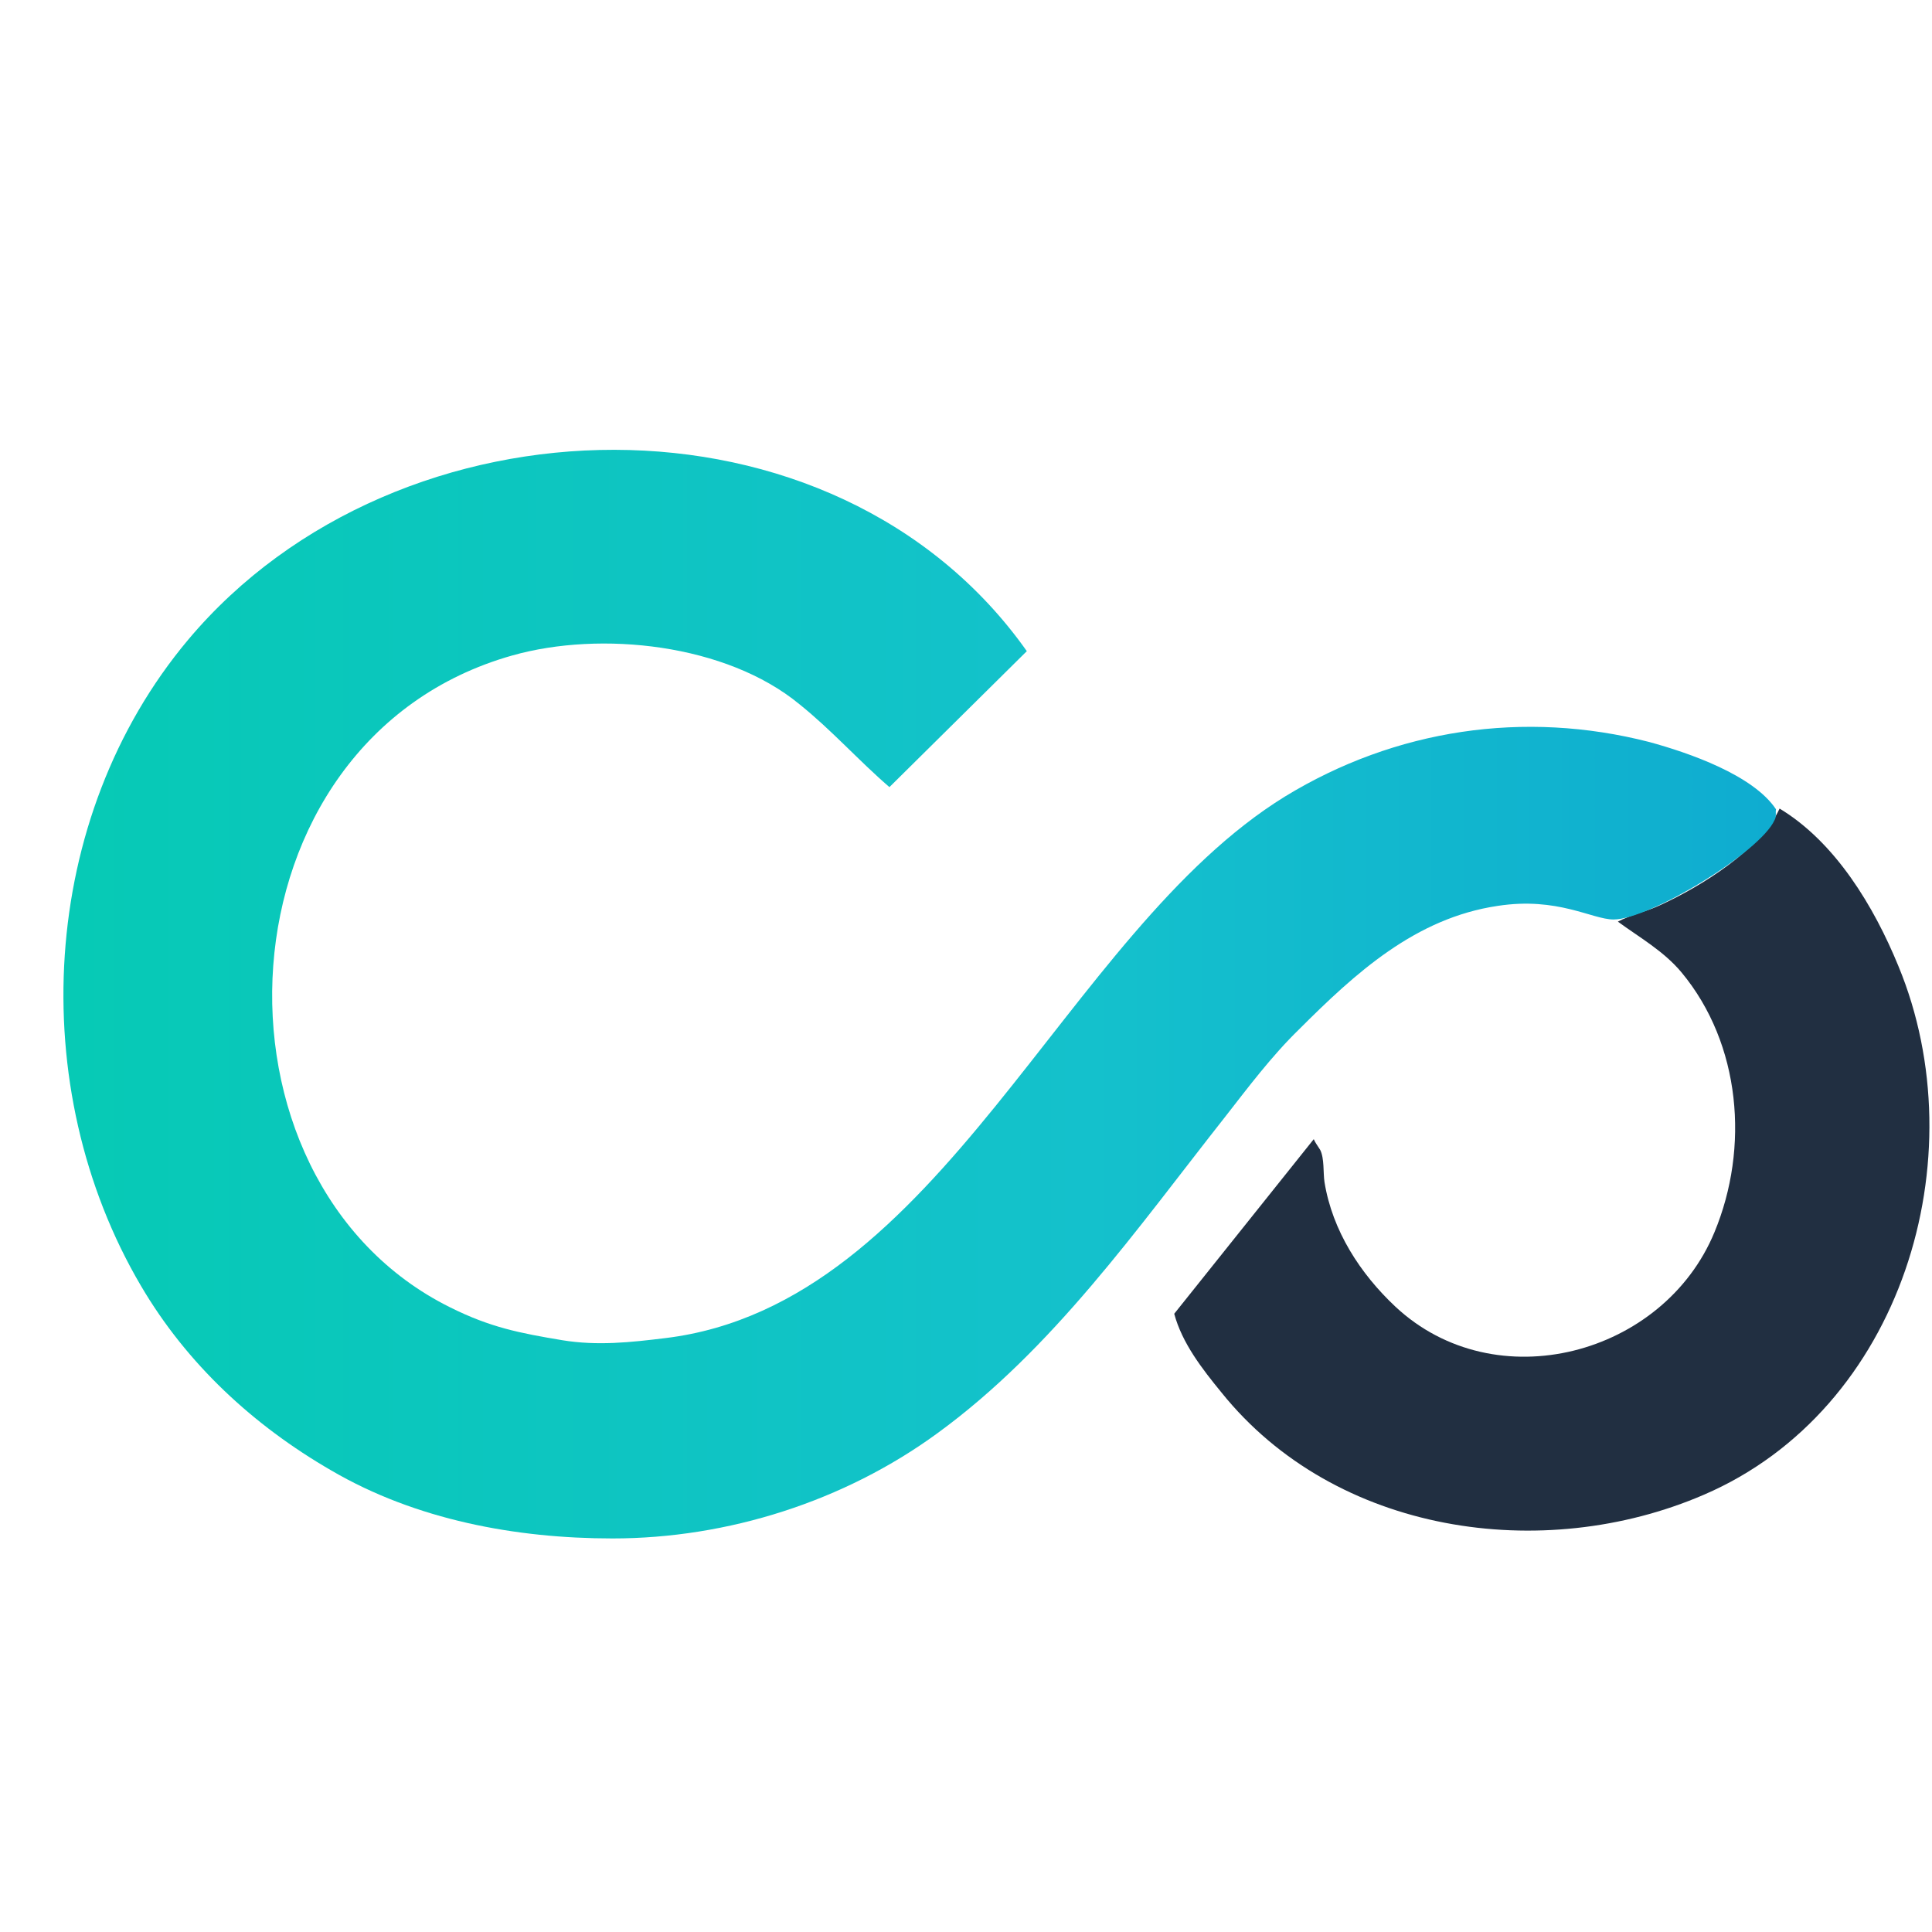
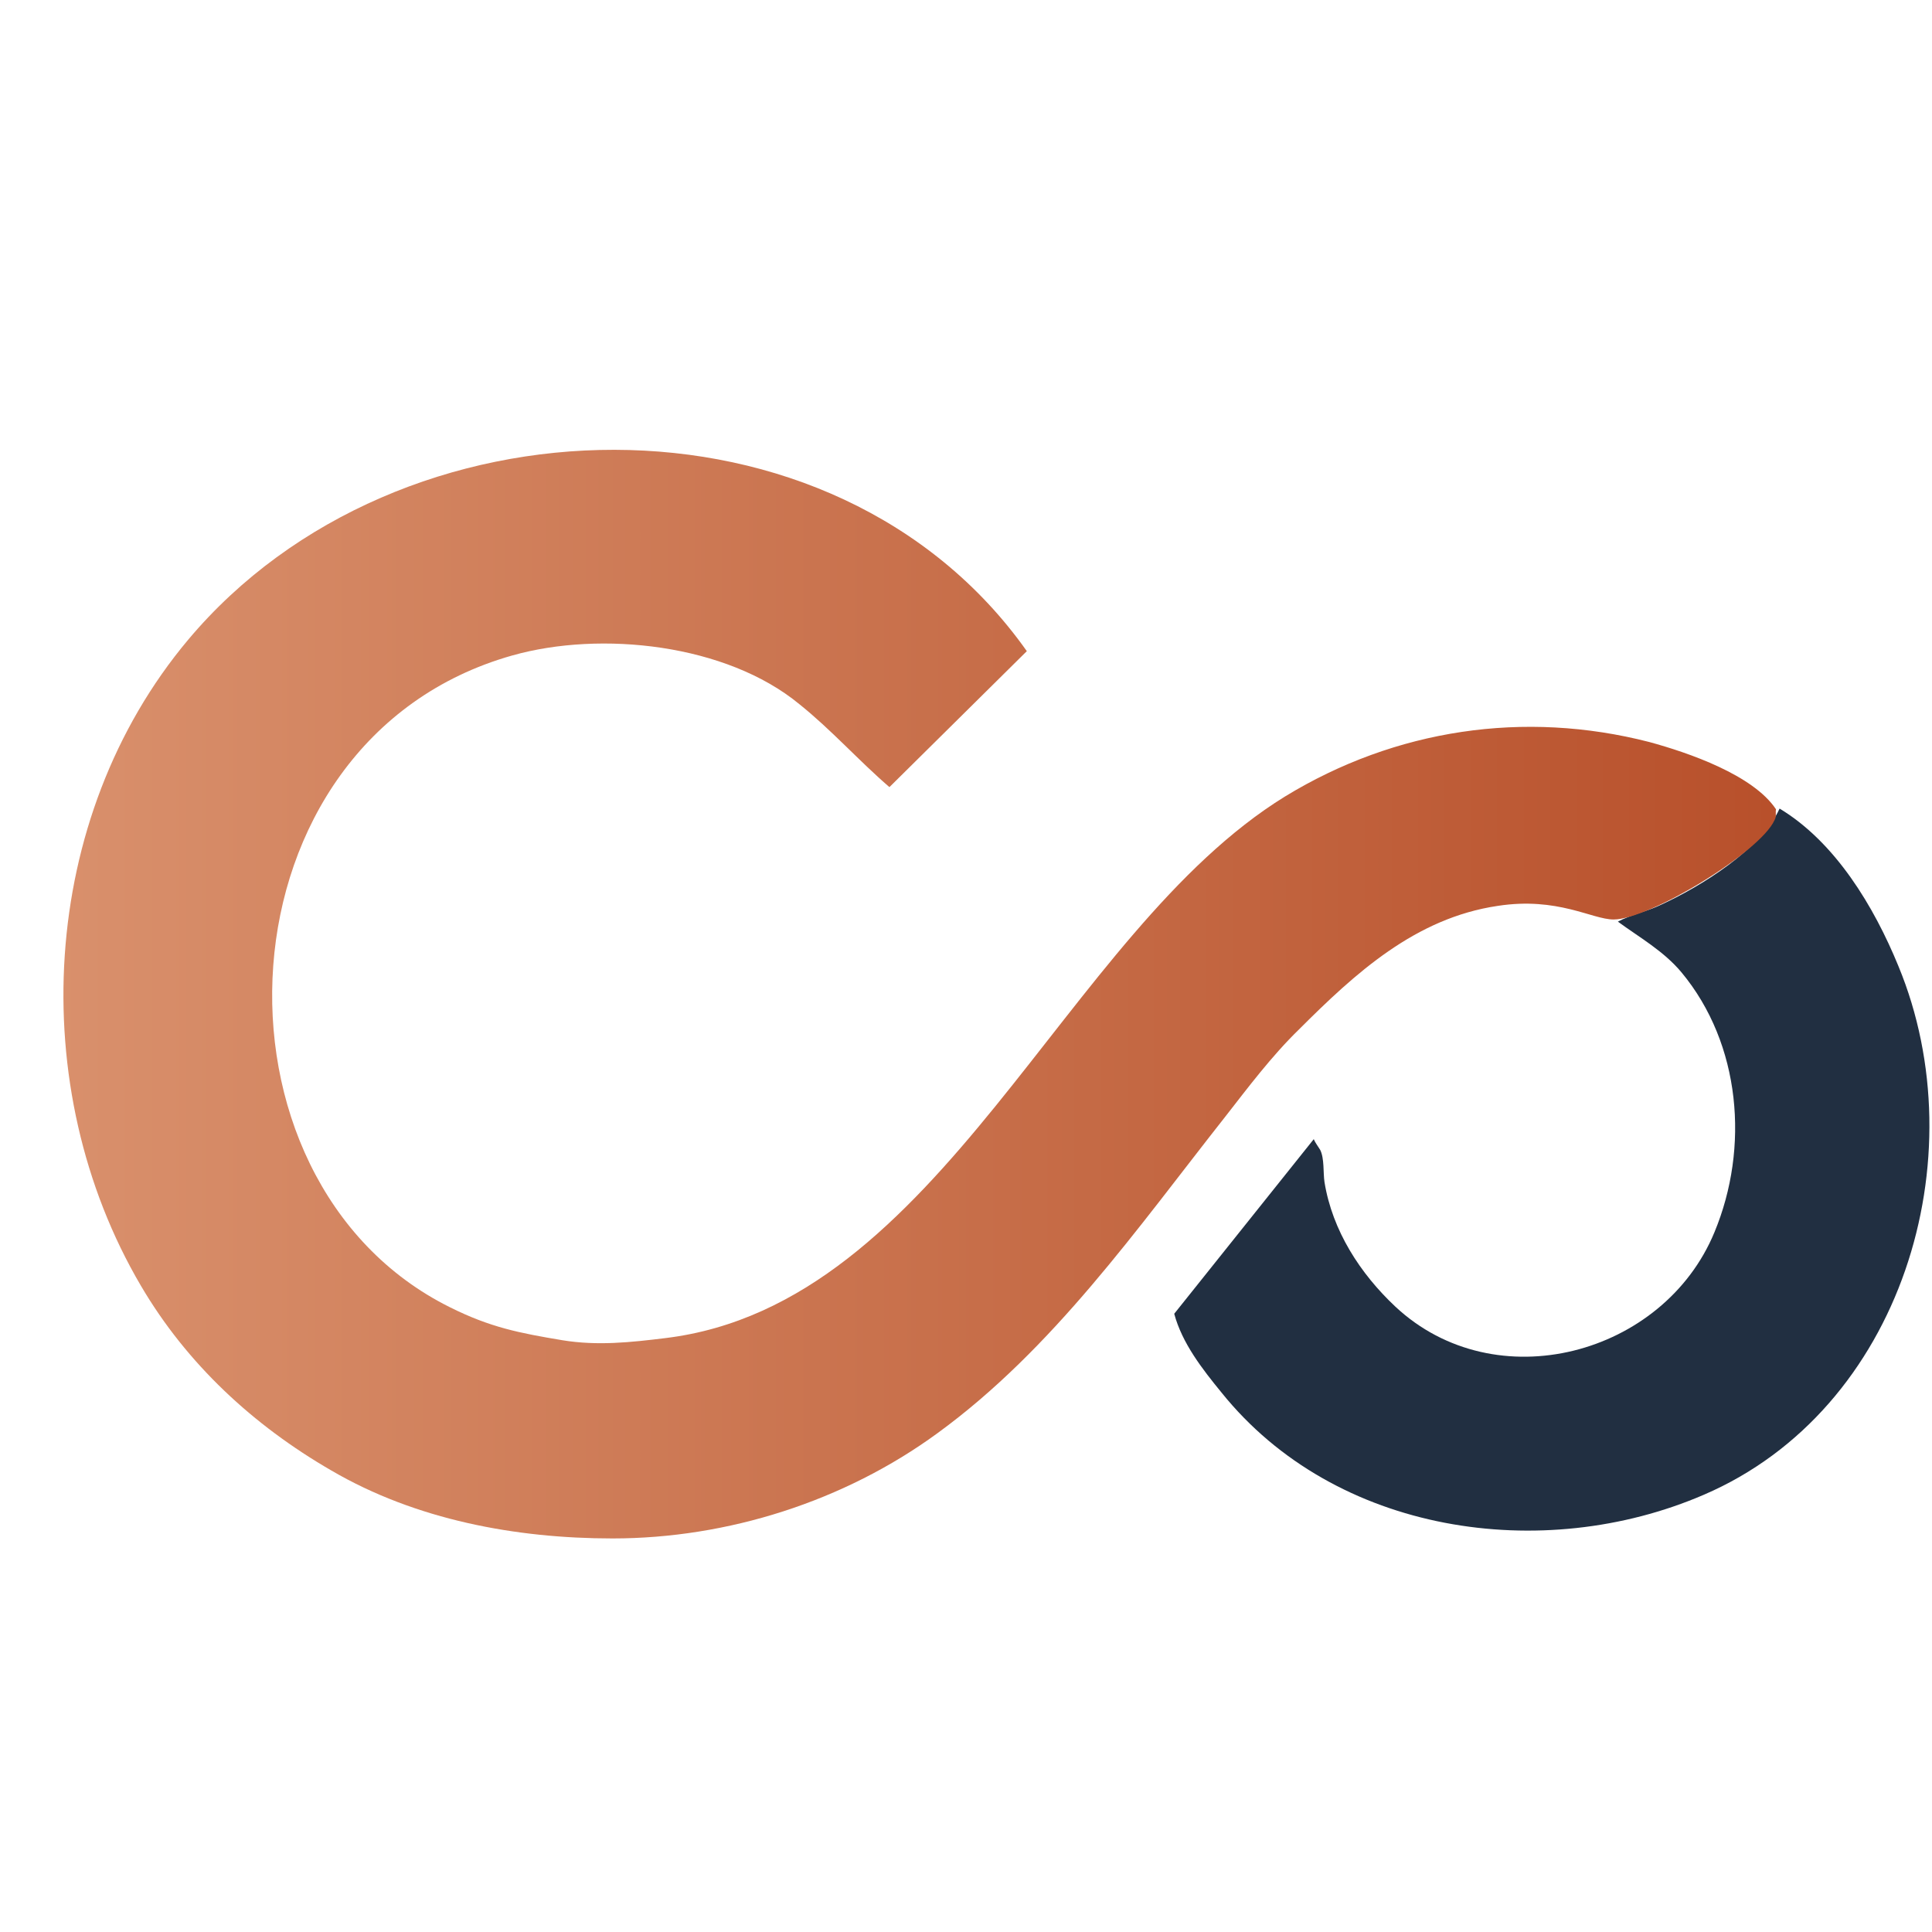
<svg xmlns="http://www.w3.org/2000/svg" viewBox="182 235 270 270">
  <defs>
    <linearGradient id="g" gradientUnits="userSpaceOnUse" x1="190" y1="0" x2="430" y2="0">
-       <stop offset="0" stop-color="#06CAB5" />
-       <stop offset="0.6" stop-color="#14C1CC" />
-       <stop offset="1" stop-color="#0FACD0" />
+       <stop offset="0" stop-color="#d9906c" />
+       <stop offset="0.6" stop-color="#c56a45" />
+       <stop offset="1" stop-color="#b8502b" />
    </linearGradient>
  </defs>
  <path fill="#212F41" d="M346.1 418.6L365.6 394.2C365.8 394.7 366.2 395.2 366.5 395.7C367.1 396.9 366.9 398.9 367.1 400.2C368.2 407 372.1 413 377 417.6C391 430.7 414.5 424.4 421.6 407.2C426.5 395.4 425.3 380.9 417 370.9C414.5 367.9 411.1 366 408.1 363.8C410 362.8 412.1 362.4 414 361.5C419.7 358.9 428.1 353.7 430.7 348C438.5 352.7 443.9 361.7 447.3 370C458.4 396.8 447.8 432 420.1 443.9C397.6 453.6 368.6 449.4 352.7 429.6C350 426.3 347.2 422.7 346.1 418.6Z" />
  <path fill="url(#g)" d="M325.5 326L306.3 345C302 341.3 298.2 337 293.7 333.4C283.5 325 266 323.1 253.6 326.6C211.8 338.4 209.2 400 244.9 417.7C250.5 420.5 254.6 421.3 260.6 422.3C265.5 423.1 270.1 422.6 275 422C313.6 417.3 330.6 365.4 361.6 346.3C377 336.9 395 334.2 412.5 338.7C418 340.2 427 343.3 430.2 348.1C430.1 348.6 430.3 349.1 430 349.6C428 354.1 412.5 363.5 407.5 363.5C404.5 363.5 399.7 360.3 391.3 361.6C379.8 363.3 371.4 371 363.5 378.9C359.7 382.6 356.4 387 353.2 391.1C340.9 406.7 329.2 423.5 313 435.3C300 444.8 283.7 450 267.6 450C254.1 450 240.1 447.4 228.3 440.5C217.4 434.2 208.1 425.6 201.7 414.7C185.4 387 187.4 349.3 208.3 324.4C237.7 289.4 298.7 288.1 325.5 326Z" />
</svg>
